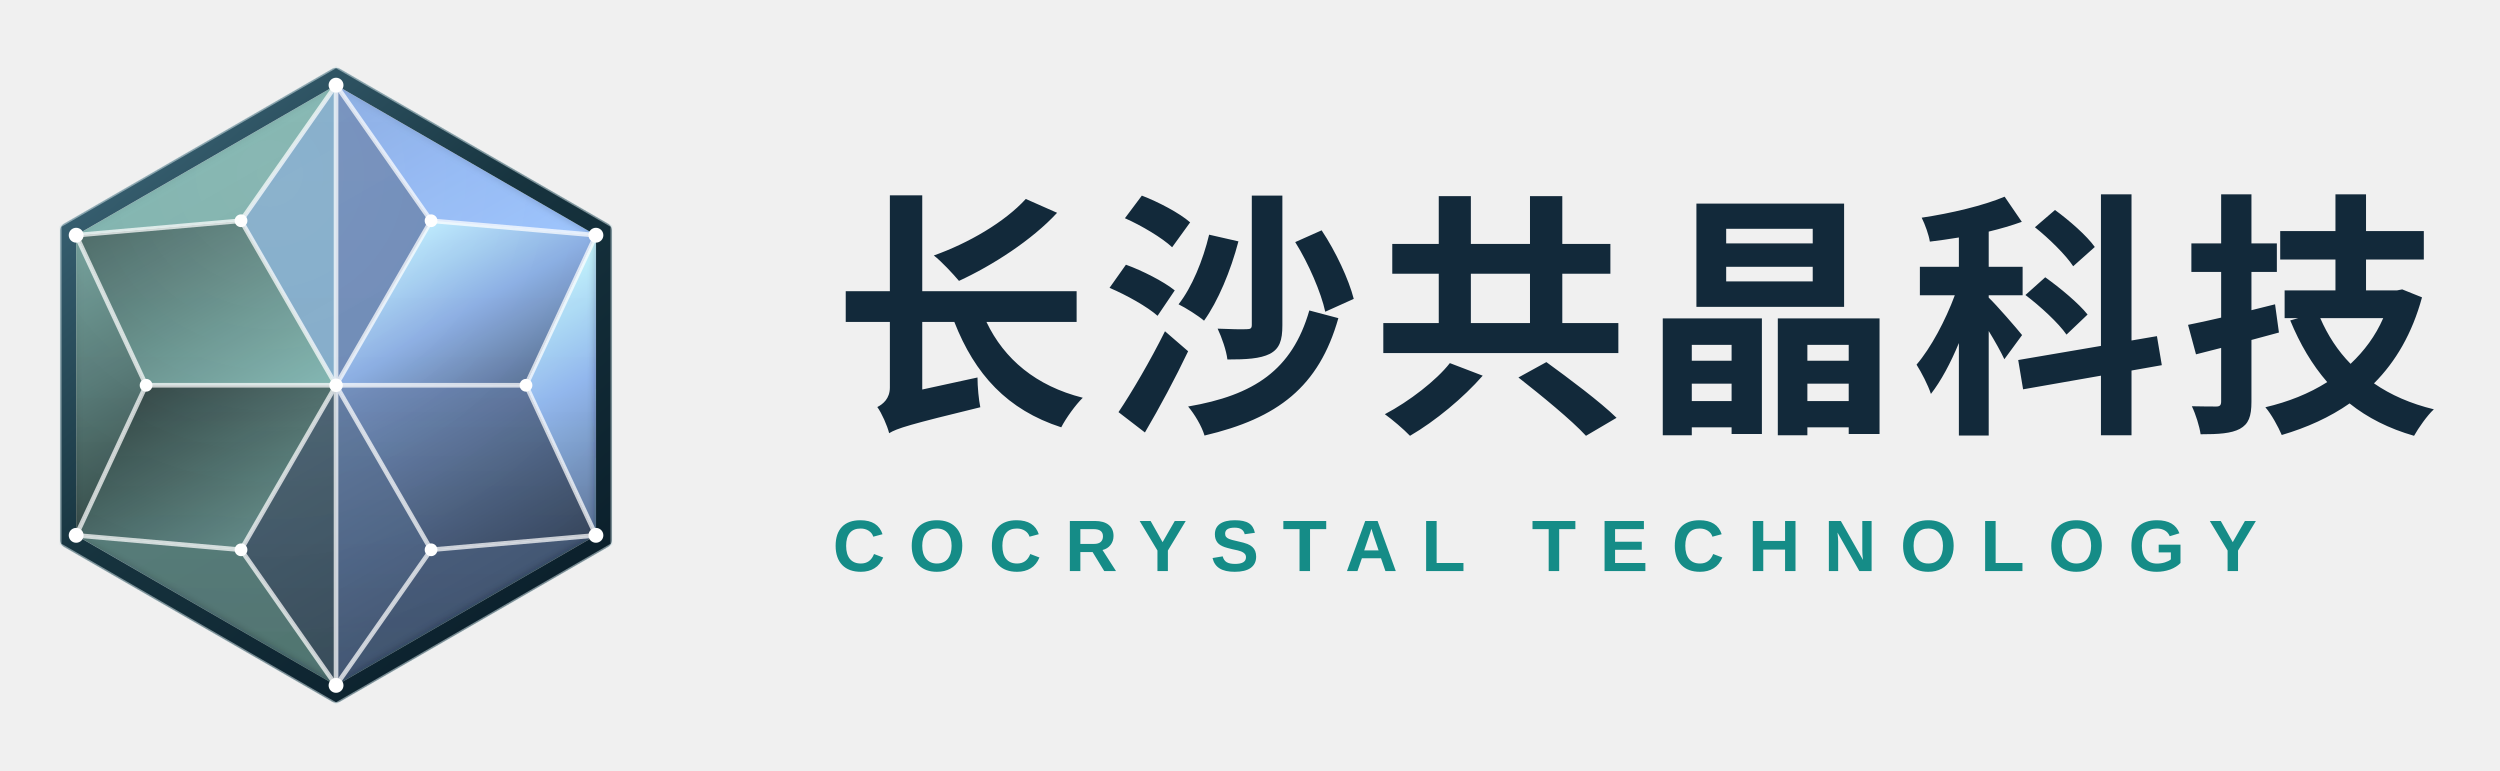
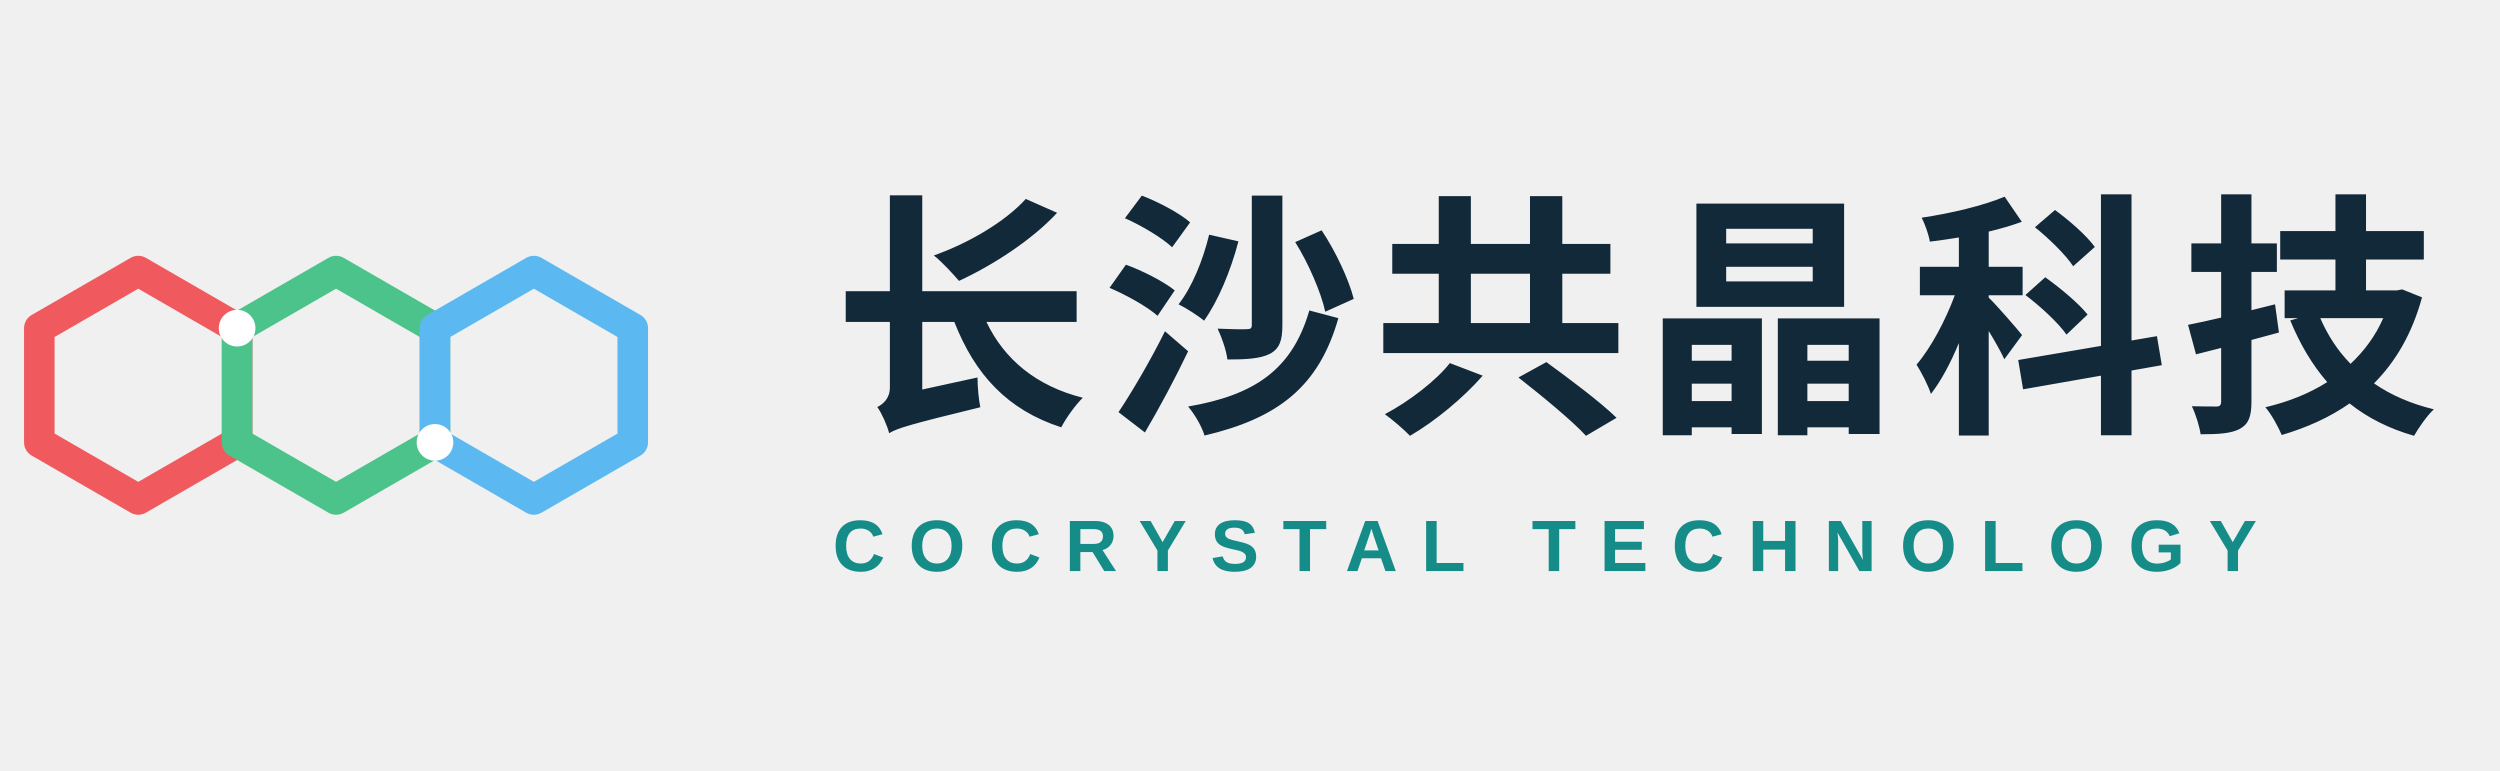
<svg xmlns="http://www.w3.org/2000/svg" viewBox="0 0 584 180" width="584" height="180">
  <g transform="translate(78.5,90) scale(15.5102)">
-     <defs>
-       <linearGradient id="f0" gradientUnits="userSpaceOnUse" x1="0.715" y1="1.245" x2="-0.72" y2="-1.253">
-         <stop offset="0" stop-color="#5C7498" />
-         <stop offset="0.5" stop-color="#8CB0E6" />
-         <stop offset="1" stop-color="#BCECFF" />
-       </linearGradient>
-       <linearGradient id="f1" gradientUnits="userSpaceOnUse" x1="0" y1="0" x2="-1.966" y2="-3.421">
-         <stop offset="0" stop-color="#6E8BB8" />
-         <stop offset="0.455" stop-color="#6F8CB9" />
-         <stop offset="1" stop-color="#718EBC" />
-       </linearGradient>
-       <linearGradient id="f2" gradientUnits="userSpaceOnUse" x1="0" y1="0" x2="-1.966" y2="-3.421">
-         <stop offset="0" stop-color="#84AECC" />
-         <stop offset="0.577" stop-color="#83ADCB" />
-         <stop offset="1" stop-color="#82ACC9" />
-       </linearGradient>
-       <linearGradient id="f3" gradientUnits="userSpaceOnUse" x1="0" y1="0" x2="-1.962" y2="-3.413">
-         <stop offset="0" stop-color="#83B9B3" />
-         <stop offset="0.516" stop-color="#648E89" />
-         <stop offset="1" stop-color="#496764" />
-       </linearGradient>
-       <linearGradient id="f4" gradientUnits="userSpaceOnUse" x1="0.72" y1="1.253" x2="-0.715" y2="-1.245">
-         <stop offset="0" stop-color="#66908C" />
-         <stop offset="0.5" stop-color="#4C6B68" />
-         <stop offset="1" stop-color="#324745" />
-       </linearGradient>
-       <linearGradient id="f5" gradientUnits="userSpaceOnUse" x1="1.966" y1="3.421" x2="0" y2="0">
-         <stop offset="0" stop-color="#4A5D7B" />
-         <stop offset="0.423" stop-color="#546B8D" />
-         <stop offset="1" stop-color="#637DA5" />
-       </linearGradient>
-       <linearGradient id="f6" gradientUnits="userSpaceOnUse" x1="1.966" y1="3.421" x2="0" y2="0">
-         <stop offset="0" stop-color="#3E5260" />
-         <stop offset="0.545" stop-color="#455B6A" />
-         <stop offset="1" stop-color="#4A6272" />
-       </linearGradient>
-       <linearGradient id="f7" gradientUnits="userSpaceOnUse" x1="1.962" y1="3.413" x2="0" y2="0">
-         <stop offset="0" stop-color="#39485F" />
-         <stop offset="0.484" stop-color="#566C90" />
-         <stop offset="1" stop-color="#7391C1" />
-       </linearGradient>
-       <linearGradient id="f8" gradientUnits="userSpaceOnUse" x1="-0.004" y1="-0.008" x2="-1.966" y2="-3.421">
-         <stop offset="0" stop-color="#9EC7FF" />
-         <stop offset="0.455" stop-color="#94BAF6" />
-         <stop offset="1" stop-color="#87AAE1" />
-       </linearGradient>
-       <linearGradient id="f9" gradientUnits="userSpaceOnUse" x1="-1.436" y1="-2.498" x2="-1.966" y2="-3.421">
-         <stop offset="0" stop-color="#7EB1AC" />
-         <stop offset="0.664" stop-color="#80B3AE" />
-         <stop offset="1" stop-color="#80B4AF" />
-       </linearGradient>
-       <linearGradient id="f10" gradientUnits="userSpaceOnUse" x1="0.004" y1="0.008" x2="-1.962" y2="-3.413">
-         <stop offset="0" stop-color="#39504D" />
-         <stop offset="0.455" stop-color="#567975" />
-         <stop offset="1" stop-color="#73A29D" />
-       </linearGradient>
-       <linearGradient id="f11" gradientUnits="userSpaceOnUse" x1="1.966" y1="3.421" x2="0.004" y2="0.008">
-         <stop offset="0" stop-color="#597E79" />
-         <stop offset="0.545" stop-color="#5A807C" />
-         <stop offset="1" stop-color="#5B827D" />
-       </linearGradient>
-       <linearGradient id="f12" gradientUnits="userSpaceOnUse" x1="1.966" y1="3.421" x2="1.436" y2="2.498">
-         <stop offset="0" stop-color="#485C79" />
-         <stop offset="0.336" stop-color="#495D7B" />
-         <stop offset="1" stop-color="#4C607F" />
-       </linearGradient>
-       <linearGradient id="f13" gradientUnits="userSpaceOnUse" x1="1.962" y1="3.413" x2="-0.004" y2="-0.008">
-         <stop offset="0" stop-color="#627B9F" />
-         <stop offset="0.545" stop-color="#94BAF1" />
-         <stop offset="1" stop-color="#C6FAFF" />
-       </linearGradient>
-       <clipPath id="cf">
-         <polygon points="4.036,-2.33 0,-4.66 -4.036,-2.33 -4.036,2.33 0,4.66 4.036,2.33" />
-       </clipPath>
-       <linearGradient id="rim" gradientUnits="userSpaceOnUse" x1="-3.6" y1="-3.9" x2="3.2" y2="4.0">
-         <stop offset="0" stop-color="#3C6678" />
-         <stop offset="0.45" stop-color="#17343F" />
-         <stop offset="1" stop-color="#0A1E2A" />
-       </linearGradient>
-       <radialGradient id="spec" cx="0.40" cy="0.18" r="0.72">
-         <stop offset="0" stop-color="#FFFFFF" stop-opacity="0.075" />
-         <stop offset="0.6" stop-color="#FFFFFF" stop-opacity="0.02" />
-         <stop offset="1" stop-color="#FFFFFF" stop-opacity="0" />
-       </radialGradient>
-       <linearGradient id="vig" gradientUnits="userSpaceOnUse" x1="0" y1="-4.4" x2="0" y2="4.6">
-         <stop offset="0" stop-color="#02121C" stop-opacity="0" />
-         <stop offset="0.5" stop-color="#02121C" stop-opacity="0.02" />
-         <stop offset="1" stop-color="#02121C" stop-opacity="0.10" />
-       </linearGradient>
-       <linearGradient id="ish" gradientUnits="userSpaceOnUse" x1="-3.2" y1="-3.8" x2="3.2" y2="3.8">
-         <stop offset="0" stop-color="#08202D" stop-opacity="0.05" />
-         <stop offset="0.45" stop-color="#08202D" stop-opacity="0.20" />
-         <stop offset="1" stop-color="#061A26" stop-opacity="0.62" />
-       </linearGradient>
-       <filter id="ishblur" x="-20%" y="-20%" width="140%" height="140%">
-         <feGaussianBlur stdDeviation="0.062" />
-       </filter>
-     </defs>
-     <g clip-path="url(#cf)">
-       <polygon points="0,0 2.861,0 3.914,-2.26 1.431,-2.478" fill="url(#f0)" />
-       <polygon points="0,0 1.431,-2.478 0,-4.52 0,-4.52" fill="url(#f1)" />
-       <polygon points="0,0 0,-4.52 -1.431,-2.478" fill="url(#f2)" />
-       <polygon points="0,0 -1.431,-2.478 -3.914,-2.26 -2.861,0" fill="url(#f3)" />
-       <polygon points="0,0 -2.861,0 -3.914,2.26 -1.431,2.478" fill="url(#f4)" />
-       <polygon points="0,0 0,4.52 1.431,2.478" fill="url(#f5)" />
-       <polygon points="0,0 -1.431,2.478 0,4.52 0,4.52" fill="url(#f6)" />
-       <polygon points="0,0 1.431,2.478 3.914,2.26 2.861,0" fill="url(#f7)" />
-       <polygon points="3.914,-2.26 0,-4.52 1.431,-2.478" fill="url(#f8)" />
-       <polygon points="0,-4.52 -3.914,-2.26 -1.431,-2.478" fill="url(#f9)" />
-       <polygon points="-3.914,-2.26 -3.914,2.26 -2.861,0" fill="url(#f10)" />
-       <polygon points="-3.914,2.26 0,4.52 -1.431,2.478" fill="url(#f11)" />
-       <polygon points="0,4.52 3.914,2.26 1.431,2.478" fill="url(#f12)" />
-       <polygon points="3.914,2.26 3.914,-2.26 2.861,0" fill="url(#f13)" />
-     </g>
-     <g clip-path="url(#cf)">
-       <rect x="-5.0" y="-5.0" width="10.0" height="10.0" fill="url(#spec)" />
-       <rect x="-5.0" y="-5.0" width="10.0" height="10.0" fill="url(#vig)" />
-       <polygon points="4.036,-2.33 0,-4.66 -4.036,-2.33 -4.036,2.33 0,4.66 4.036,2.33" fill="none" stroke="url(#ish)" stroke-width="0.22" filter="url(#ishblur)" />
-     </g>
-     <g clip-path="url(#cf)" stroke="#FFFFFF" stroke-width="0.07" stroke-linecap="round" opacity="0.72">
-       <line x1="3.914" y1="-2.26" x2="2.861" y2="0" />
-       <line x1="3.914" y1="-2.26" x2="1.431" y2="-2.478" />
-       <line x1="0" y1="-4.52" x2="1.431" y2="-2.478" />
-       <line x1="0" y1="-4.52" x2="-1.431" y2="-2.478" />
-       <line x1="-3.914" y1="-2.26" x2="-1.431" y2="-2.478" />
-       <line x1="-3.914" y1="-2.26" x2="-2.861" y2="0" />
-       <line x1="-3.914" y1="2.26" x2="-2.861" y2="0" />
-       <line x1="-3.914" y1="2.26" x2="-1.431" y2="2.478" />
-       <line x1="0" y1="4.52" x2="-1.431" y2="2.478" />
-       <line x1="0" y1="4.52" x2="1.431" y2="2.478" />
-       <line x1="3.914" y1="2.26" x2="1.431" y2="2.478" />
-       <line x1="3.914" y1="2.26" x2="2.861" y2="0" />
-       <line x1="0" y1="0" x2="2.861" y2="0" />
-       <line x1="0" y1="0" x2="1.431" y2="-2.478" />
-       <line x1="0" y1="0" x2="-1.431" y2="-2.478" />
-       <line x1="0" y1="0" x2="-2.861" y2="0" />
-       <line x1="0" y1="0" x2="-1.431" y2="2.478" />
-       <line x1="0" y1="0" x2="1.431" y2="2.478" />
-       <line x1="0" y1="-4.52" x2="0" y2="4.52" />
-     </g>
-     <polygon points="4.036,-2.33 0,-4.66 -4.036,-2.33 -4.036,2.33 0,4.66 4.036,2.33" fill="none" stroke="url(#rim)" stroke-width="0.24" stroke-linejoin="round" />
-     <polygon points="4.148,-2.395 0,-4.79 -4.148,-2.395 -4.148,2.395 0,4.79 4.148,2.395" fill="none" stroke="#CFE0E4" stroke-width="0.028" opacity="0.55" />
-     <g fill="#FFFFFF">
-       <circle cx="3.914" cy="-2.26" r="0.112" />
-       <circle cx="0" cy="-4.52" r="0.112" />
-       <circle cx="-3.914" cy="-2.26" r="0.112" />
-       <circle cx="-3.914" cy="2.26" r="0.112" />
-       <circle cx="0" cy="4.52" r="0.112" />
-       <circle cx="3.914" cy="2.26" r="0.112" />
-       <circle cx="2.861" cy="0" r="0.096" />
-       <circle cx="1.431" cy="-2.478" r="0.096" />
-       <circle cx="-1.431" cy="-2.478" r="0.096" />
-       <circle cx="-2.861" cy="0" r="0.096" />
-       <circle cx="-1.431" cy="2.478" r="0.096" />
-       <circle cx="1.431" cy="2.478" r="0.096" />
-       <circle cx="0" cy="0" r="0.102" />
-     </g>
+     <polygon points="-2.979,-1.720 -1.490,-0.860 -1.490,0.860 -2.979,1.720 -4.469,0.860 -4.469,-0.860" fill="none" stroke="#F05A5F" stroke-width="0.460" stroke-linejoin="round" />
+     <polygon points="0.000,-1.720 1.490,-0.860 1.490,0.860 0.000,1.720 -1.490,0.860 -1.490,-0.860" fill="none" stroke="#4CC38A" stroke-width="0.460" stroke-linejoin="round" />
+     <polygon points="2.979,-1.720 4.469,-0.860 4.469,0.860 2.979,1.720 1.490,0.860 1.490,-0.860" fill="none" stroke="#5BB8F0" stroke-width="0.460" stroke-linejoin="round" />
+     <circle cx="-1.490" cy="-0.860" r="0.276" fill="#FFFFFF" />
+     <circle cx="1.490" cy="0.860" r="0.276" fill="#FFFFFF" />
  </g>
  <text x="194.5" y="96.4" font-family="'Microsoft YaHei','PingFang SC','Noto Sans SC',sans-serif" font-size="60" font-weight="700" letter-spacing="3" fill="#12293A">长沙共晶科技</text>
  <text x="194.5" y="133.4" font-family="'Helvetica Neue',Arial,sans-serif" font-size="17" font-weight="600" letter-spacing="5.5" fill="#158C87">COCRYSTAL TECHNOLOGY</text>
</svg>
